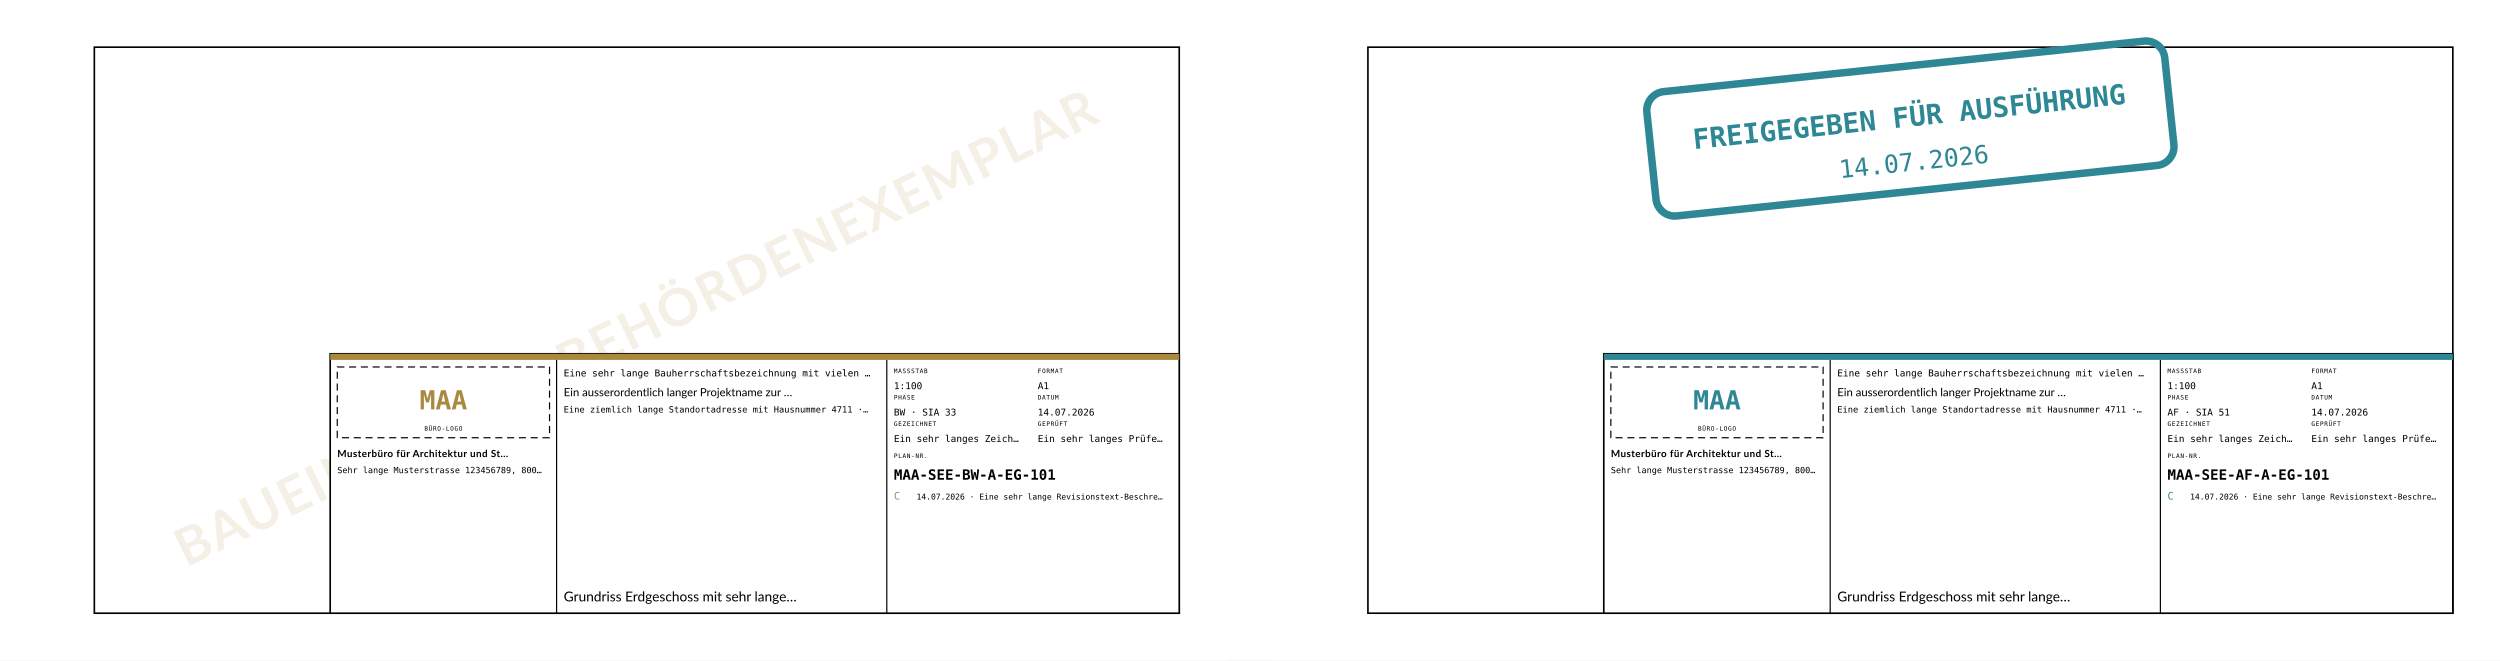
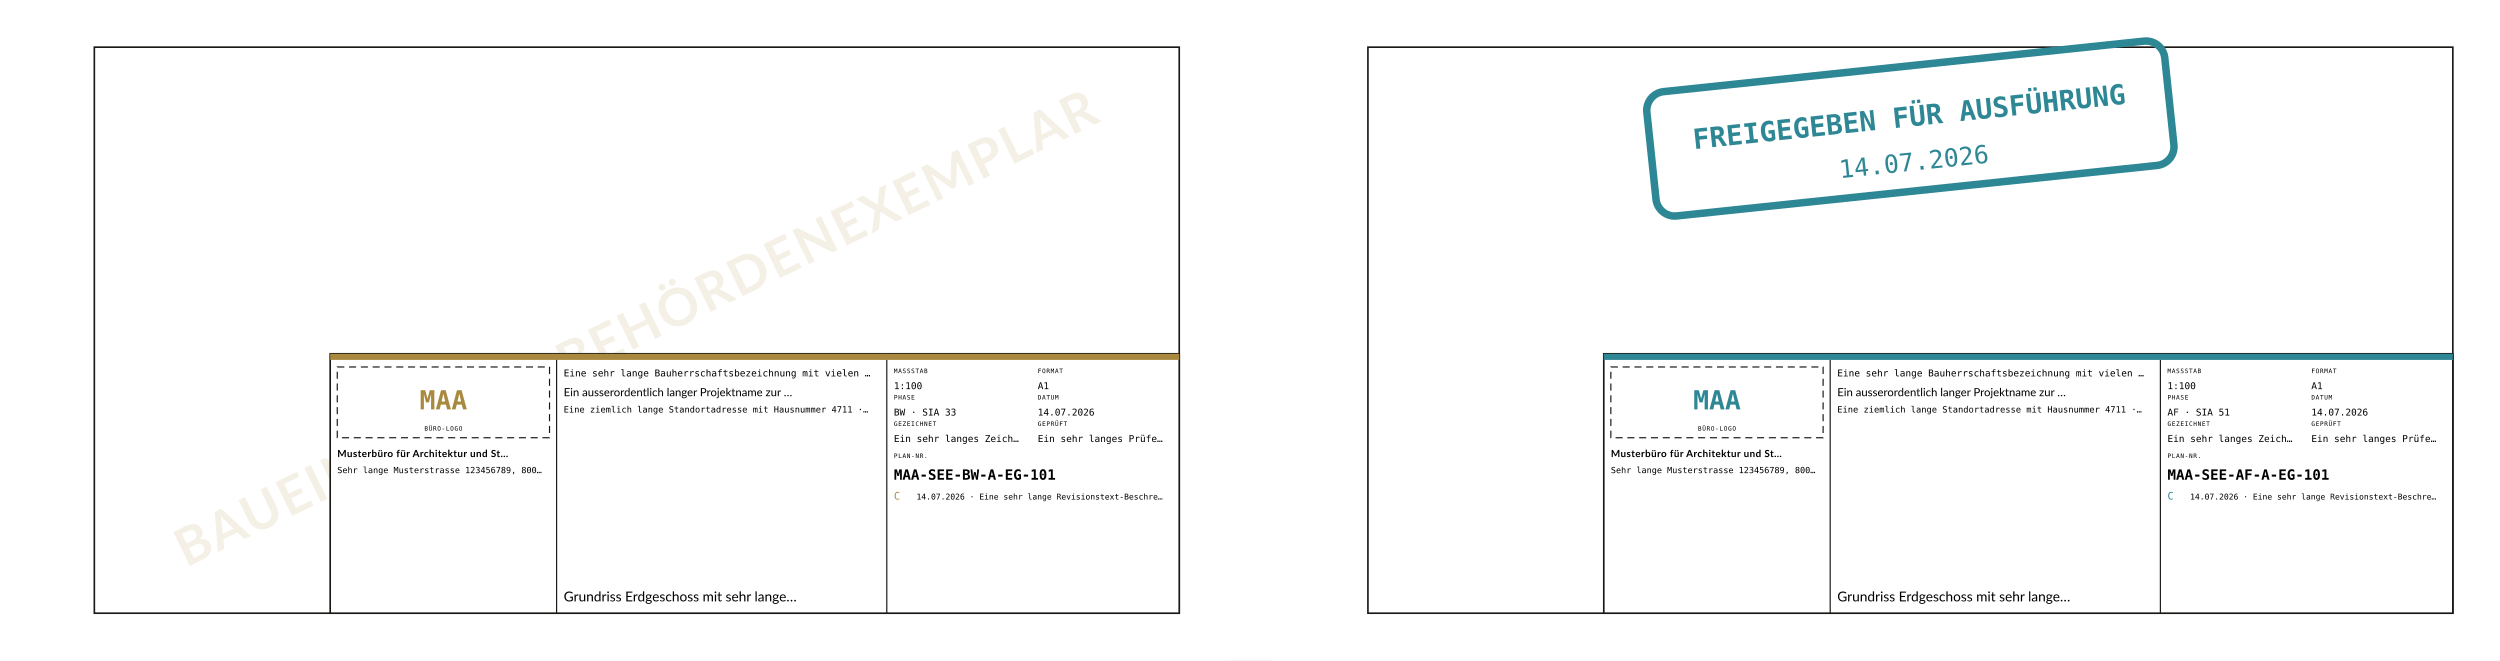
<svg xmlns="http://www.w3.org/2000/svg" width="530mm" height="140mm" viewBox="0 0 530 140" font-family="Helvetica, Arial, sans-serif">
  <rect x="0" y="0" width="530" height="140" fill="white" />
  <g transform="translate(0, 0)">
    <rect x="0" y="0" width="260" height="140" fill="white" />
-     <rect x="20" y="10" width="230" height="120" fill="none" stroke="black" stroke-width="0.35" />
+     <rect x="20" y="10" width="230" height="120" fill="none" stroke="#1A1815" stroke-width="0.35" />
    <g data-teil="wasserzeichen" opacity="0.13" transform="rotate(-26 135.00 70.00)">
      <text x="135.00" y="70.00" text-anchor="middle" dominant-baseline="middle" font-weight="bold" font-family="'Lato', Helvetica, Arial, sans-serif" letter-spacing="0.04em" font-size="11.04" fill="#A8893F">BAUEINGABE — BEHÖRDENEXEMPLAR</text>
    </g>
    <g data-teil="plankopf">
-       <rect x="70" y="75" width="180" height="55" fill="white" stroke="black" stroke-width="0.35" />
+       <rect x="70" y="75" width="180" height="55" fill="white" stroke="#1A1815" stroke-width="0.35" />
      <rect x="70" y="75" width="180" height="1.3" fill="#A8893F" />
-       <line x1="118" y1="76.3" x2="118" y2="130" stroke="black" stroke-width="0.25" />
-       <line x1="188" y1="76.3" x2="188" y2="130" stroke="black" stroke-width="0.25" />
-       <rect x="71.5" y="77.8" width="45" height="15" fill="none" stroke="black" stroke-width="0.25" stroke-dasharray="1.5 1" />
+       <line x1="118" y1="76.3" x2="118" y2="130" stroke="#1A1815" stroke-width="0.25" />
+       <line x1="188" y1="76.3" x2="188" y2="130" stroke="#1A1815" stroke-width="0.25" />
+       <rect x="71.5" y="77.8" width="45" height="15" fill="none" stroke="#1A1815" stroke-width="0.25" stroke-dasharray="1.5 1" />
      <text x="94.00" y="86.80" text-anchor="middle" font-family="'IBM Plex Mono', ui-monospace, monospace" font-size="5.6" font-feature-settings="'tnum'" font-weight="bold" fill="#A8893F">MAA</text>
      <text x="94.00" y="91.30" text-anchor="middle" font-family="'IBM Plex Mono', ui-monospace, monospace" font-size="1.3" font-feature-settings="'tnum'" letter-spacing="0.1em">BÜRO-LOGO</text>
      <text x="71.50" y="96.90" text-anchor="start" font-weight="bold" font-family="'Lato', Helvetica, Arial, sans-serif" letter-spacing="0.04em" font-size="2.1">Musterbüro für Architektur und St…</text>
      <text x="71.50" y="100.30" text-anchor="start" font-family="'IBM Plex Mono', ui-monospace, monospace" font-size="1.8" font-feature-settings="'tnum'">Sehr lange Musterstrasse 123456789, 800…</text>
      <text x="119.50" y="79.80" text-anchor="start" font-family="'IBM Plex Mono', ui-monospace, monospace" font-size="2" font-feature-settings="'tnum'">Eine sehr lange Bauherrschaftsbezeichnung mit vielen …</text>
      <text x="119.50" y="84.00" text-anchor="start" font-family="'Lato', Helvetica, Arial, sans-serif" font-size="2.4">Ein ausserordentlich langer Projektname zur …</text>
      <text x="119.50" y="87.45" text-anchor="start" font-family="'IBM Plex Mono', ui-monospace, monospace" font-size="1.85" font-feature-settings="'tnum'">Eine ziemlich lange Standortadresse mit Hausnummer 4711 ·…</text>
      <text x="119.50" y="127.50" text-anchor="start" font-family="'Lato', Helvetica, Arial, sans-serif" font-size="2.9">Grundriss Erdgeschoss mit sehr lange…</text>
      <text x="189.50" y="79.10" text-anchor="start" font-family="'IBM Plex Mono', ui-monospace, monospace" font-size="1.3" font-feature-settings="'tnum'" letter-spacing="0.1em">MASSSTAB</text>
      <text x="189.50" y="82.50" text-anchor="start" font-family="'IBM Plex Mono', ui-monospace, monospace" font-size="2" font-feature-settings="'tnum'">1:100</text>
      <text x="220.00" y="79.10" text-anchor="start" font-family="'IBM Plex Mono', ui-monospace, monospace" font-size="1.3" font-feature-settings="'tnum'" letter-spacing="0.1em">FORMAT</text>
      <text x="220.00" y="82.50" text-anchor="start" font-family="'IBM Plex Mono', ui-monospace, monospace" font-size="2" font-feature-settings="'tnum'">A1</text>
      <text x="189.50" y="84.70" text-anchor="start" font-family="'IBM Plex Mono', ui-monospace, monospace" font-size="1.3" font-feature-settings="'tnum'" letter-spacing="0.1em">PHASE</text>
      <text x="189.50" y="88.10" text-anchor="start" font-family="'IBM Plex Mono', ui-monospace, monospace" font-size="2" font-feature-settings="'tnum'">BW · SIA 33</text>
      <text x="220.00" y="84.70" text-anchor="start" font-family="'IBM Plex Mono', ui-monospace, monospace" font-size="1.3" font-feature-settings="'tnum'" letter-spacing="0.1em">DATUM</text>
      <text x="220.00" y="88.10" text-anchor="start" font-family="'IBM Plex Mono', ui-monospace, monospace" font-size="2" font-feature-settings="'tnum'">14.07.2026</text>
      <text x="189.50" y="90.30" text-anchor="start" font-family="'IBM Plex Mono', ui-monospace, monospace" font-size="1.3" font-feature-settings="'tnum'" letter-spacing="0.1em">GEZEICHNET</text>
      <text x="189.50" y="93.70" text-anchor="start" font-family="'IBM Plex Mono', ui-monospace, monospace" font-size="2" font-feature-settings="'tnum'">Ein sehr langes Zeich…</text>
      <text x="220.00" y="90.30" text-anchor="start" font-family="'IBM Plex Mono', ui-monospace, monospace" font-size="1.3" font-feature-settings="'tnum'" letter-spacing="0.1em">GEPRÜFT</text>
      <text x="220.00" y="93.70" text-anchor="start" font-family="'IBM Plex Mono', ui-monospace, monospace" font-size="2" font-feature-settings="'tnum'">Ein sehr langes Prüfe…</text>
      <text x="189.50" y="97.10" text-anchor="start" font-family="'IBM Plex Mono', ui-monospace, monospace" font-size="1.3" font-feature-settings="'tnum'" letter-spacing="0.1em">PLAN-NR.</text>
      <text x="189.50" y="101.70" text-anchor="start" font-family="'IBM Plex Mono', ui-monospace, monospace" font-size="3" font-feature-settings="'tnum'" font-weight="bold">MAA-SEE-BW-A-EG-101</text>
      <text x="189.50" y="105.90" text-anchor="start" font-family="'IBM Plex Mono', ui-monospace, monospace" font-size="2.2" font-feature-settings="'tnum'" fill="#A8893F">C</text>
      <text x="194.30" y="105.90" text-anchor="start" font-family="'IBM Plex Mono', ui-monospace, monospace" font-size="1.7" font-feature-settings="'tnum'">14.07.2026 · Eine sehr lange Revisionstext-Beschre…</text>
    </g>
  </g>
  <g transform="translate(270, 0)">
    <rect x="0" y="0" width="260" height="140" fill="white" />
-     <rect x="20" y="10" width="230" height="120" fill="none" stroke="black" stroke-width="0.35" />
+     <rect x="20" y="10" width="230" height="120" fill="none" stroke="#1A1815" stroke-width="0.35" />
    <g data-teil="af-stempel" transform="rotate(-6 135.00 27.25)">
      <rect x="79.80" y="14.00" width="110.40" height="26.50" rx="4.00" fill="none" stroke="#2E8794" stroke-width="1.59" />
      <text x="135.00" y="25.13" text-anchor="middle" dominant-baseline="middle" font-family="'IBM Plex Mono', ui-monospace, monospace" font-size="5.89" font-feature-settings="'tnum'" font-weight="bold" fill="#2E8794">FREIGEGEBEN FÜR AUSFÜHRUNG</text>
      <text x="135.00" y="34.67" text-anchor="middle" dominant-baseline="middle" font-family="'IBM Plex Mono', ui-monospace, monospace" font-size="5.299" font-feature-settings="'tnum'" fill="#2E8794">14.07.2026</text>
    </g>
    <g data-teil="plankopf">
-       <rect x="70" y="75" width="180" height="55" fill="white" stroke="black" stroke-width="0.35" />
+       <rect x="70" y="75" width="180" height="55" fill="white" stroke="#1A1815" stroke-width="0.35" />
      <rect x="70" y="75" width="180" height="1.3" fill="#2E8794" />
-       <line x1="118" y1="76.3" x2="118" y2="130" stroke="black" stroke-width="0.25" />
-       <line x1="188" y1="76.3" x2="188" y2="130" stroke="black" stroke-width="0.25" />
-       <rect x="71.5" y="77.8" width="45" height="15" fill="none" stroke="black" stroke-width="0.25" stroke-dasharray="1.5 1" />
+       <line x1="118" y1="76.3" x2="118" y2="130" stroke="#1A1815" stroke-width="0.25" />
+       <line x1="188" y1="76.3" x2="188" y2="130" stroke="#1A1815" stroke-width="0.25" />
+       <rect x="71.5" y="77.8" width="45" height="15" fill="none" stroke="#1A1815" stroke-width="0.25" stroke-dasharray="1.5 1" />
      <text x="94.00" y="86.80" text-anchor="middle" font-family="'IBM Plex Mono', ui-monospace, monospace" font-size="5.6" font-feature-settings="'tnum'" font-weight="bold" fill="#2E8794">MAA</text>
      <text x="94.00" y="91.30" text-anchor="middle" font-family="'IBM Plex Mono', ui-monospace, monospace" font-size="1.3" font-feature-settings="'tnum'" letter-spacing="0.1em">BÜRO-LOGO</text>
      <text x="71.50" y="96.90" text-anchor="start" font-weight="bold" font-family="'Lato', Helvetica, Arial, sans-serif" letter-spacing="0.04em" font-size="2.1">Musterbüro für Architektur und St…</text>
      <text x="71.50" y="100.30" text-anchor="start" font-family="'IBM Plex Mono', ui-monospace, monospace" font-size="1.8" font-feature-settings="'tnum'">Sehr lange Musterstrasse 123456789, 800…</text>
      <text x="119.50" y="79.80" text-anchor="start" font-family="'IBM Plex Mono', ui-monospace, monospace" font-size="2" font-feature-settings="'tnum'">Eine sehr lange Bauherrschaftsbezeichnung mit vielen …</text>
      <text x="119.50" y="84.00" text-anchor="start" font-family="'Lato', Helvetica, Arial, sans-serif" font-size="2.4">Ein ausserordentlich langer Projektname zur …</text>
      <text x="119.50" y="87.45" text-anchor="start" font-family="'IBM Plex Mono', ui-monospace, monospace" font-size="1.85" font-feature-settings="'tnum'">Eine ziemlich lange Standortadresse mit Hausnummer 4711 ·…</text>
      <text x="119.50" y="127.50" text-anchor="start" font-family="'Lato', Helvetica, Arial, sans-serif" font-size="2.9">Grundriss Erdgeschoss mit sehr lange…</text>
      <text x="189.50" y="79.10" text-anchor="start" font-family="'IBM Plex Mono', ui-monospace, monospace" font-size="1.3" font-feature-settings="'tnum'" letter-spacing="0.1em">MASSSTAB</text>
      <text x="189.50" y="82.50" text-anchor="start" font-family="'IBM Plex Mono', ui-monospace, monospace" font-size="2" font-feature-settings="'tnum'">1:100</text>
      <text x="220.00" y="79.10" text-anchor="start" font-family="'IBM Plex Mono', ui-monospace, monospace" font-size="1.3" font-feature-settings="'tnum'" letter-spacing="0.1em">FORMAT</text>
      <text x="220.00" y="82.50" text-anchor="start" font-family="'IBM Plex Mono', ui-monospace, monospace" font-size="2" font-feature-settings="'tnum'">A1</text>
      <text x="189.50" y="84.70" text-anchor="start" font-family="'IBM Plex Mono', ui-monospace, monospace" font-size="1.3" font-feature-settings="'tnum'" letter-spacing="0.1em">PHASE</text>
      <text x="189.50" y="88.10" text-anchor="start" font-family="'IBM Plex Mono', ui-monospace, monospace" font-size="2" font-feature-settings="'tnum'">AF · SIA 51</text>
      <text x="220.00" y="84.70" text-anchor="start" font-family="'IBM Plex Mono', ui-monospace, monospace" font-size="1.3" font-feature-settings="'tnum'" letter-spacing="0.1em">DATUM</text>
      <text x="220.00" y="88.10" text-anchor="start" font-family="'IBM Plex Mono', ui-monospace, monospace" font-size="2" font-feature-settings="'tnum'">14.07.2026</text>
      <text x="189.50" y="90.30" text-anchor="start" font-family="'IBM Plex Mono', ui-monospace, monospace" font-size="1.3" font-feature-settings="'tnum'" letter-spacing="0.1em">GEZEICHNET</text>
      <text x="189.50" y="93.70" text-anchor="start" font-family="'IBM Plex Mono', ui-monospace, monospace" font-size="2" font-feature-settings="'tnum'">Ein sehr langes Zeich…</text>
      <text x="220.00" y="90.30" text-anchor="start" font-family="'IBM Plex Mono', ui-monospace, monospace" font-size="1.3" font-feature-settings="'tnum'" letter-spacing="0.1em">GEPRÜFT</text>
      <text x="220.00" y="93.70" text-anchor="start" font-family="'IBM Plex Mono', ui-monospace, monospace" font-size="2" font-feature-settings="'tnum'">Ein sehr langes Prüfe…</text>
      <text x="189.50" y="97.10" text-anchor="start" font-family="'IBM Plex Mono', ui-monospace, monospace" font-size="1.3" font-feature-settings="'tnum'" letter-spacing="0.1em">PLAN-NR.</text>
      <text x="189.50" y="101.70" text-anchor="start" font-family="'IBM Plex Mono', ui-monospace, monospace" font-size="3" font-feature-settings="'tnum'" font-weight="bold">MAA-SEE-AF-A-EG-101</text>
      <text x="189.50" y="105.90" text-anchor="start" font-family="'IBM Plex Mono', ui-monospace, monospace" font-size="2.2" font-feature-settings="'tnum'" fill="#2E8794">C</text>
      <text x="194.30" y="105.90" text-anchor="start" font-family="'IBM Plex Mono', ui-monospace, monospace" font-size="1.7" font-feature-settings="'tnum'">14.07.2026 · Eine sehr lange Revisionstext-Beschre…</text>
    </g>
  </g>
</svg>
